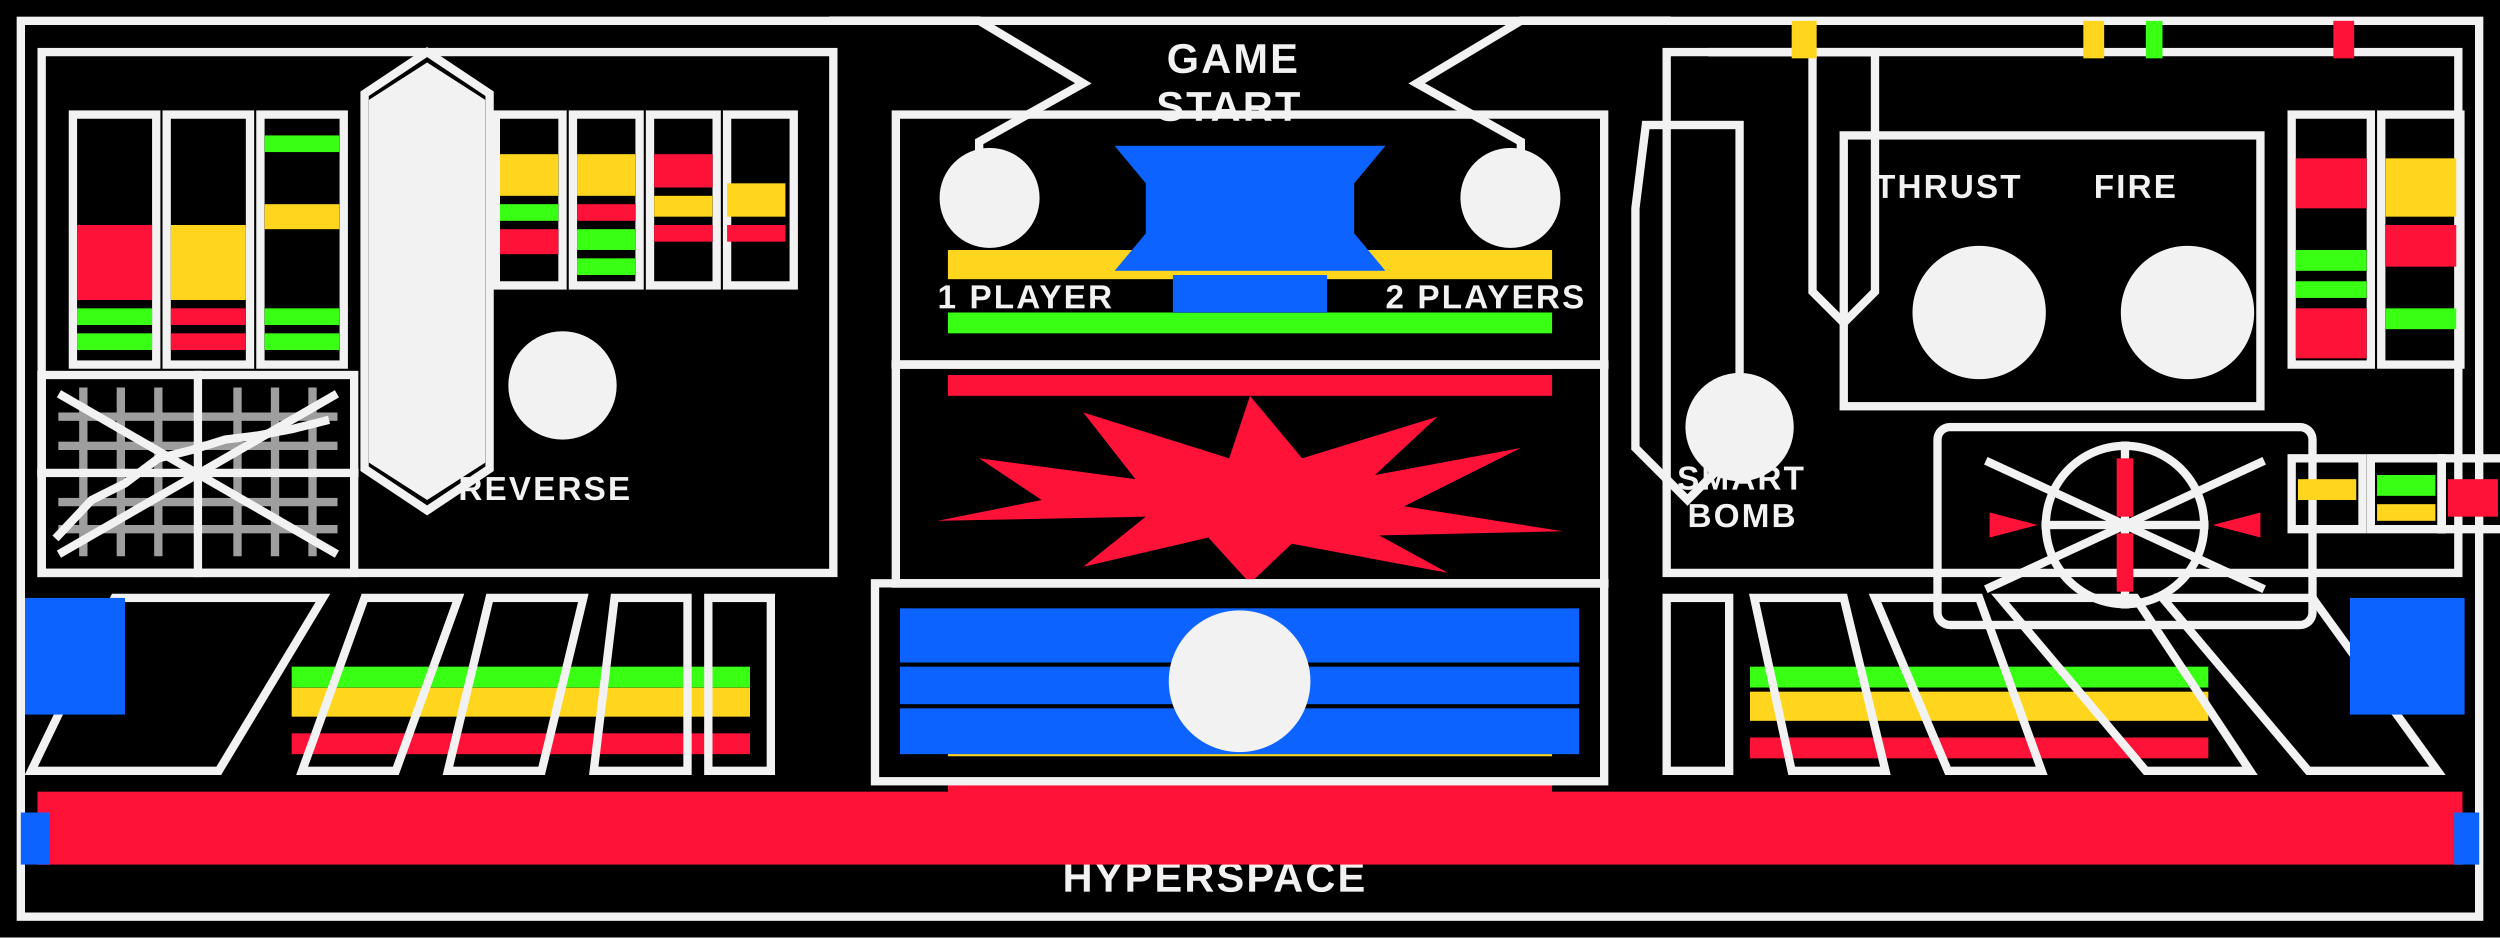
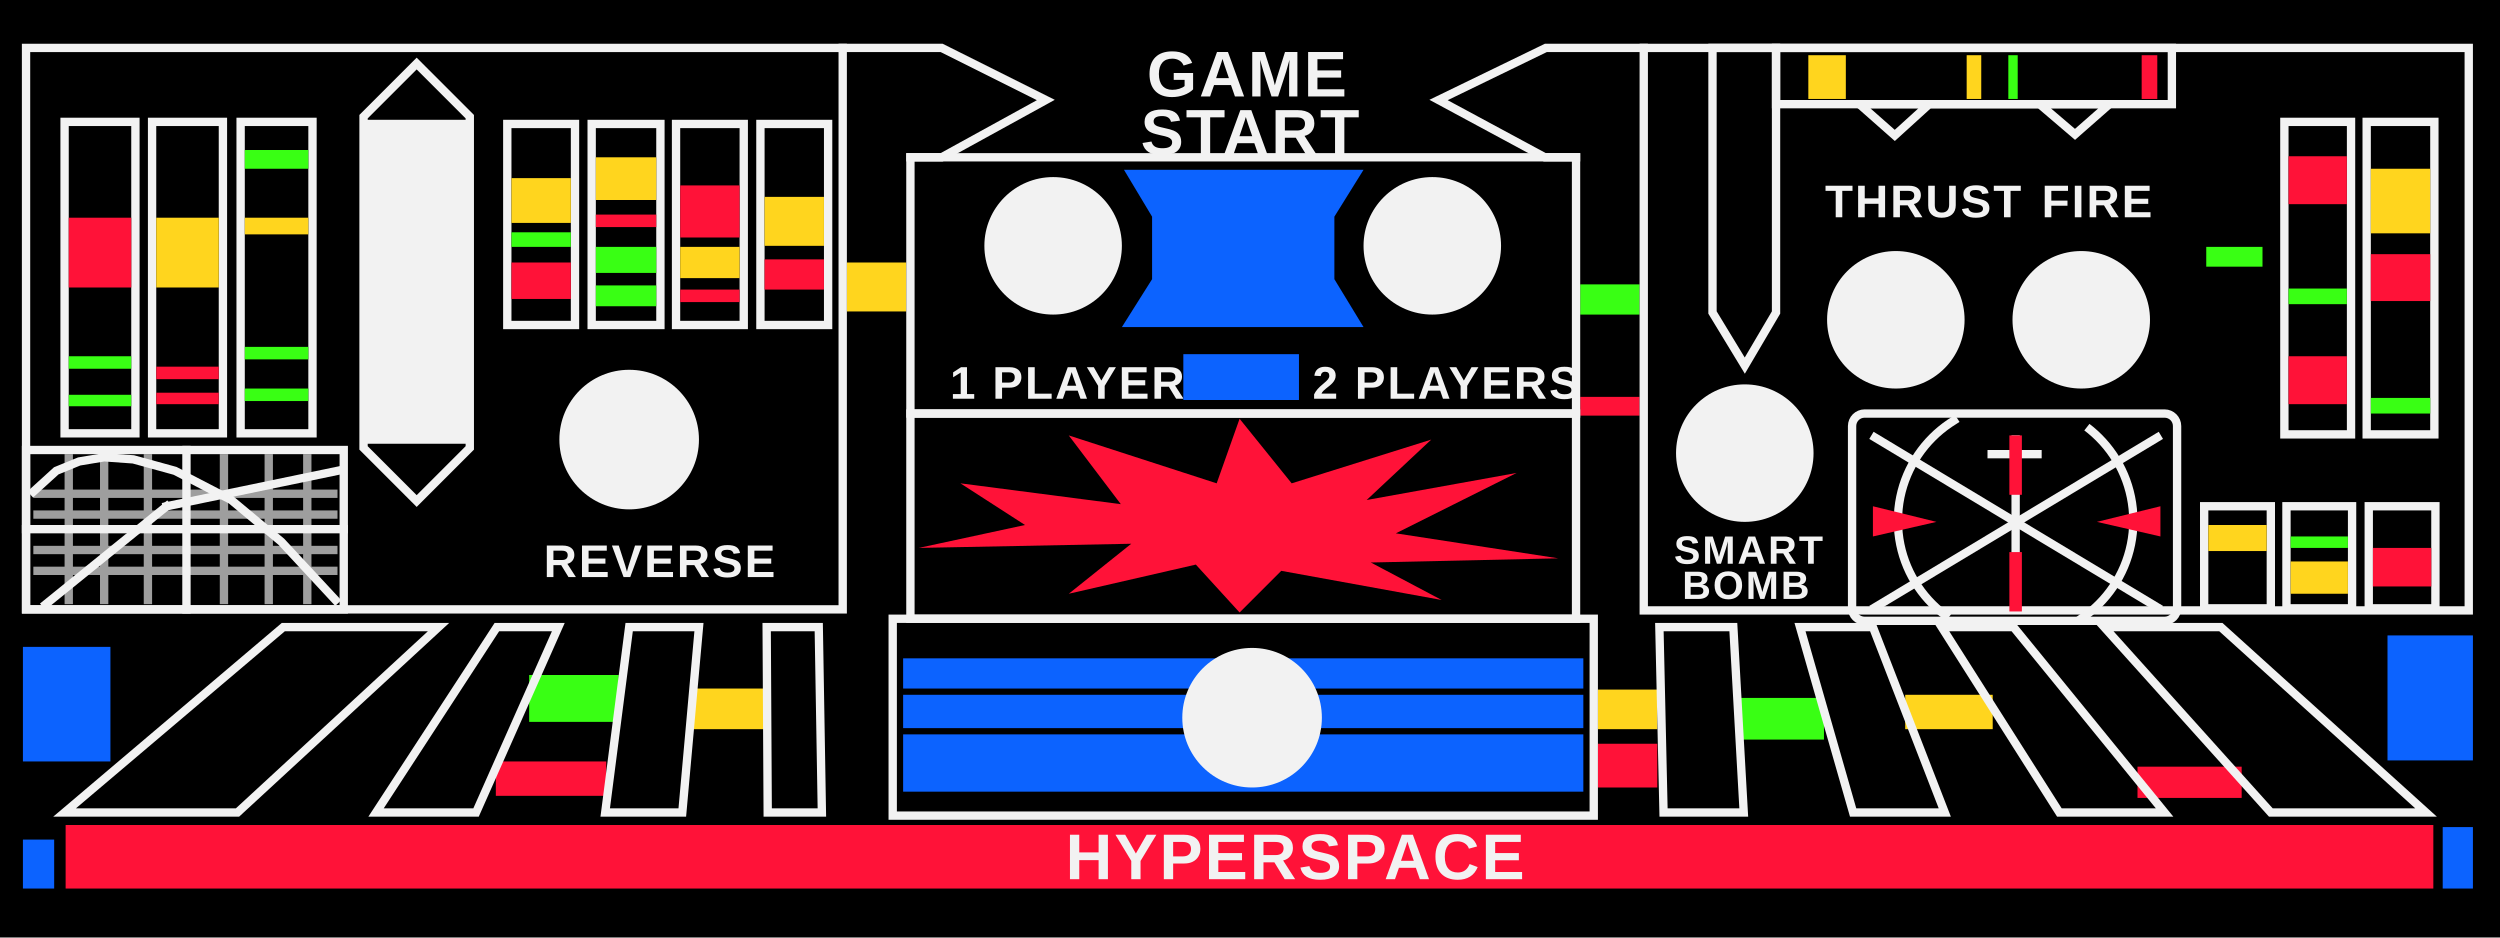
<svg xmlns="http://www.w3.org/2000/svg" width="1200" height="450" viewBox="0 0 1200 450" role="img" aria-labelledby="title desc">
  <defs>
    <style>
      .bg{fill:#000}
      .w{fill:none;stroke:#f2f2f2;stroke-width:4;stroke-linejoin:miter;stroke-linecap:square}
      .wf{fill:#f2f2f2}
      .r{fill:#ff1238}
      .y{fill:#ffd51e}
      .g{fill:#39ff14}
      .b{fill:#0c63ff}
-       .label{fill:#f2f2f2;font-family:"Arial Narrow",Arial,sans-serif;font-size:16px;font-weight:700;letter-spacing:1px}
-       .small{font-size:12px}
-       .title{font-size:20px;font-weight:900}
+       .label{fill:#f2f2f2;font-family:"Arial Narrow",Arial,sans-serif;font-size:22px;font-weight:700;letter-spacing:1px}
+       .small{font-size:19px}
+       .title{font-size:31px;font-weight:900}
      .tiny{font-size:10px}
    </style>
  </defs>
  <rect class="bg" x="0" y="0" width="1200" height="450" />
  <g id="outer-frame">
-     <rect class="w" x="10" y="10" width="1180" height="430" />
+     <rect class="w" x="12.5" y="23" width="1172.5" height="270" visibility="hidden" />
  </g>
  <g id="background-rails">
-     <rect class="y" x="455" y="120" width="290" height="14" />
-     <rect class="g" x="455" y="150" width="290" height="10" />
-     <rect class="r" x="455" y="180" width="290" height="10" />
-     <rect class="y" x="455" y="345" width="290" height="18" />
-     <rect class="r" x="455" y="375" width="290" height="20" />
-     <rect class="y" x="140" y="330" width="220" height="14" />
-     <rect class="r" x="140" y="352" width="220" height="10" />
-     <rect class="g" x="140" y="320" width="220" height="10" />
-     <rect class="y" x="840" y="332" width="220" height="14" />
-     <rect class="r" x="840" y="354" width="220" height="10" />
-     <rect class="g" x="840" y="320" width="220" height="10" />
+     <rect class="y" x="406.5" y="126" width="28.5" height="23.5" />
+     <rect class="g" x="758.5" y="136.5" width="28.5" height="14.5" />
+     <rect class="r" x="758.5" y="190.5" width="28.5" height="9" />
+     <rect class="y" x="767" y="331" width="28.5" height="19" />
+     <rect class="r" x="767" y="357" width="28.5" height="21" />
+     <rect class="y" x="333" y="330.5" width="34" height="19.5" />
+     <rect class="r" x="238" y="365.5" width="53" height="16.5" />
+     <rect class="g" x="254" y="324" width="43" height="22.5" />
+     <rect class="y" x="914.5" y="333.5" width="42" height="16.5" />
+     <rect class="r" x="1026" y="368" width="50" height="15" />
+     <rect class="g" x="835.5" y="335" width="40" height="20" />
+   </g>
+   <g id="footer-strip">
+     <rect class="r" x="31.5" y="396" width="1136.5" height="30.5" />
+     <rect class="b" x="11" y="403" width="15" height="23.5" />
+     <rect class="b" x="1172.5" y="397" width="14.5" height="29.5" />
  </g>
  <g id="left-panel">
-     <rect class="w" x="20" y="25" width="380" height="250" />
+     <rect class="w" x="12.5" y="23" width="392" height="269.5" />
    <g id="left-meters">
-       <rect class="w" x="35" y="55" width="40" height="120" />
-       <rect class="w" x="80" y="55" width="40" height="120" />
-       <rect class="w" x="125" y="55" width="40" height="120" />
-       <rect class="r" x="37" y="108" width="36" height="36" />
-       <rect class="g" x="37" y="148" width="36" height="8" />
-       <rect class="g" x="37" y="160" width="36" height="8" />
-       <rect class="y" x="82" y="108" width="36" height="36" />
-       <rect class="r" x="82" y="160" width="36" height="8" />
-       <rect class="r" x="82" y="148" width="36" height="8" />
-       <rect class="g" x="127" y="65" width="36" height="8" />
-       <rect class="y" x="127" y="98" width="36" height="12" />
-       <rect class="g" x="127" y="148" width="36" height="8" />
-       <rect class="g" x="127" y="160" width="36" height="8" />
+       <rect class="w" x="31" y="58.5" width="34" height="149.5" />
+       <rect class="w" x="73" y="58.5" width="34" height="149.5" />
+       <rect class="w" x="115.5" y="58.5" width="34.5" height="149.5" />
+       <rect class="r" x="33" y="104.5" width="30" height="33.5" />
+       <rect class="g" x="33" y="171" width="30" height="6" />
+       <rect class="g" x="33" y="189.5" width="30" height="5.5" />
+       <rect class="y" x="75" y="104.5" width="30" height="33.5" />
+       <rect class="r" x="75" y="188.5" width="30" height="5.5" />
+       <rect class="r" x="75" y="176" width="30" height="6" />
+       <rect class="g" x="117.5" y="72" width="30.5" height="9" />
+       <rect class="y" x="117.5" y="104.5" width="30.5" height="8" />
+       <rect class="g" x="117.5" y="166.5" width="30.5" height="6" />
+       <rect class="g" x="117.5" y="186.5" width="30.5" height="6" />
    </g>
    <g id="left-arrow-indicator">
-       <polygon class="w" points="175,45 205,25 235,45 235,225 205,245 175,225" />
-       <polygon class="wf" points="177,48 205,30 233,48 233,222 205,240 177,222" />
+       <polygon class="w" points="174.5,56 200,30.5 225.5,56 225.5,215 200,240.5 174.5,215" />
+       <polygon class="wf" points="174.5,57.5 225.5,57.5 225.5,213 174.5,213" />
    </g>
    <g id="left-small-meters">
-       <rect class="w" x="275" y="55" width="32" height="82" />
-       <rect class="w" x="312" y="55" width="32" height="82" />
-       <rect class="w" x="349" y="55" width="32" height="82" />
+       <rect class="w" x="284" y="59.5" width="33" height="96.5" />
+       <rect class="w" x="324.5" y="59.5" width="32.5" height="96.5" />
+       <rect class="w" x="365" y="59.5" width="32.5" height="96.5" />
      <rect class="w" x="386" y="55" width="0" height="0" visibility="hidden" />
      <rect class="w" x="275" y="55" width="0" height="0" visibility="hidden" />
      <rect class="w" x="386" y="55" width="0" height="0" visibility="hidden" />
-       <rect class="w" x="238" y="55" width="32" height="82" />
-       <rect class="y" x="240" y="74" width="28" height="20" />
-       <rect class="g" x="240" y="98" width="28" height="8" />
-       <rect class="r" x="240" y="110" width="28" height="12" />
-       <rect class="y" x="277" y="74" width="28" height="20" />
-       <rect class="r" x="277" y="98" width="28" height="8" />
-       <rect class="g" x="277" y="110" width="28" height="10" />
-       <rect class="g" x="277" y="124" width="28" height="8" />
-       <rect class="r" x="314" y="74" width="28" height="16" />
-       <rect class="y" x="314" y="94" width="28" height="10" />
-       <rect class="r" x="314" y="108" width="28" height="8" />
-       <rect class="y" x="349" y="88" width="28" height="16" />
-       <rect class="r" x="349" y="108" width="28" height="8" />
+       <rect class="w" x="243.5" y="59.5" width="32.5" height="96.5" />
+       <rect class="y" x="245.5" y="85.5" width="28.5" height="21.5" />
+       <rect class="g" x="245.5" y="111.5" width="28.5" height="7" />
+       <rect class="r" x="245.5" y="126" width="28.5" height="17.5" />
+       <rect class="y" x="286" y="75.5" width="29" height="20.5" />
+       <rect class="r" x="286" y="103" width="29" height="6" />
+       <rect class="g" x="286" y="118.5" width="29" height="12.5" />
+       <rect class="g" x="286" y="137" width="29" height="10" />
+       <rect class="r" x="326.5" y="89" width="28.5" height="25" />
+       <rect class="y" x="326.5" y="118.5" width="28.5" height="15" />
+       <rect class="r" x="326.5" y="139" width="28.5" height="6" />
+       <rect class="y" x="367" y="94.5" width="28.5" height="23.5" />
+       <rect class="r" x="367" y="124.5" width="28.5" height="14.5" />
    </g>
    <g id="reverse-button">
-       <circle class="wf" cx="270" cy="185" r="26" />
-       <text class="label" x="220" y="240">REVERSE</text>
+       <circle class="wf" cx="302" cy="211" r="33.5" />
+       <text class="label" x="261" y="277" textLength="91" lengthAdjust="spacingAndGlyphs">REVERSE</text>
    </g>
    <g id="left-radar">
-       <rect class="w" x="20" y="180" width="150" height="95" />
-       <line class="w" x1="30" y1="265" x2="160" y2="190" />
-       <line class="w" x1="30" y1="190" x2="160" y2="265" />
-       <line class="w" x1="95" y1="180" x2="95" y2="275" />
-       <line class="w" x1="20" y1="227" x2="170" y2="227" />
-       <polyline class="w" points="28,257 44,240 60,232 76,220 92,216 108,211 124,209 140,206 156,202" />
+       <rect class="w" x="12.5" y="216" width="152.5" height="76.5" />
+       <line class="w" x1="22" y1="290" x2="80" y2="243" />
+       <line class="w" x1="80" y1="243" x2="162" y2="226" />
+       <line class="w" x1="89.5" y1="216" x2="89.5" y2="292.5" />
+       <line class="w" x1="12.5" y1="254" x2="165" y2="254" />
+       <polyline class="w" points="16,236 27,226 38,221.5 50,219.5 64,220.5 84,226 111,240 135,260 161,288" />
      <g opacity="0.65">
-         <line class="w" x1="30" y1="200" x2="160" y2="200" />
-         <line class="w" x1="30" y1="214" x2="160" y2="214" />
-         <line class="w" x1="30" y1="241" x2="160" y2="241" />
-         <line class="w" x1="30" y1="254" x2="160" y2="254" />
-         <line class="w" x1="40" y1="188" x2="40" y2="265" />
-         <line class="w" x1="58" y1="188" x2="58" y2="265" />
-         <line class="w" x1="76" y1="188" x2="76" y2="265" />
-         <line class="w" x1="114" y1="188" x2="114" y2="265" />
-         <line class="w" x1="132" y1="188" x2="132" y2="265" />
-         <line class="w" x1="150" y1="188" x2="150" y2="265" />
+         <line class="w" x1="18" y1="237" x2="160" y2="237" />
+         <line class="w" x1="18" y1="247" x2="160" y2="247" />
+         <line class="w" x1="18" y1="264" x2="160" y2="264" />
+         <line class="w" x1="18" y1="274" x2="160" y2="274" />
+         <line class="w" x1="33" y1="220" x2="33" y2="288" />
+         <line class="w" x1="50" y1="220" x2="50" y2="288" />
+         <line class="w" x1="71" y1="220" x2="71" y2="288" />
+         <line class="w" x1="107.5" y1="220" x2="107.5" y2="288" />
+         <line class="w" x1="129" y1="220" x2="129" y2="288" />
+         <line class="w" x1="147.5" y1="220" x2="147.5" y2="288" />
      </g>
    </g>
  </g>
  <g id="center-panel">
-     <polyline class="w" points="400,10 470,10 520,40 470,68 470,90" />
-     <polyline class="w" points="800,10 730,10 680,40 730,68 730,90" />
+     <polyline class="w" points="404.5,23 452,23 502,48 452,75.5 437,75.5" />
+     <polyline class="w" points="789,23 742,23 690.5,48 741.5,75.5 756.5,75.5" />
    <g id="start-panel">
-       <rect class="w" x="430" y="55" width="340" height="120" />
-       <text class="label title" x="560" y="35">GAME</text>
-       <text class="label title" x="555" y="58">START</text>
-       <circle class="wf" cx="475" cy="95" r="24" />
-       <circle class="wf" cx="725" cy="95" r="24" />
-       <path d="M535,70 L665,70 L650,88 L650,112 L665,130 L535,130 L550,112 L550,88 Z" fill="#0c63ff" />
-       <text class="label" x="450" y="148">1 PLAYER</text>
-       <text class="label" x="665" y="148">2 PLAYERS</text>
-       <rect class="b" x="563" y="132" width="74" height="18" />
+       <rect class="w" x="437" y="75.5" width="319.5" height="123" />
+       <text class="label title" x="550.5" y="46.3" textLength="89" lengthAdjust="spacingAndGlyphs">GAME</text>
+       <text class="label title" x="547.5" y="74.2" textLength="96" lengthAdjust="spacingAndGlyphs">START</text>
+       <circle class="wf" cx="505.5" cy="118" r="33" />
+       <circle class="wf" cx="687.5" cy="118" r="33" />
+       <path d="M539.5,81.5 L654.5,81.5 L640.5,104 L640.5,134 L654.5,157 L538.5,157 L553,134 L553,104 Z" fill="#0c63ff" />
+       <text class="label" x="456" y="191.4" textLength="102" lengthAdjust="spacingAndGlyphs">1 PLAYER</text>
+       <text class="label" x="630" y="191.4" textLength="117" lengthAdjust="spacingAndGlyphs">2 PLAYERS</text>
+       <rect class="b" x="568" y="170" width="55.5" height="22" />
    </g>
    <g id="explosion-panel">
-       <rect class="w" x="430" y="175" width="340" height="105" />
-       <polygon class="r" points="450,250 500,240 470,220 545,230 520,198 590,220 600,190 625,220 690,200 660,228 730,215 674,243 750,255 662,257 695,275 620,261 600,280 580,258 520,272 550,248" />
+       <rect class="w" x="437" y="198.5" width="319.5" height="98.5" />
+       <polygon class="r" points="441,263 492,252 461,232 538,242 513,209 584,232 595,201 620,232 687,211 656,240 728,227 670,256 748,268 658,270 692,288 615,274 595,294 574,271 513,285 543,261" />
    </g>
    <g id="hyperspace-panel">
-       <rect class="w" x="420" y="280" width="350" height="95" />
-       <rect class="b" x="432" y="292" width="326" height="26" />
-       <rect class="b" x="432" y="320" width="326" height="18" />
-       <rect class="b" x="432" y="340" width="326" height="22" />
-       <circle class="wf" cx="595" cy="327" r="34" />
-       <text class="label title" x="510" y="428">HYPERSPACE</text>
+       <rect class="w" x="428.5" y="297" width="336.5" height="94.5" />
+       <rect class="b" x="433.5" y="316" width="326.5" height="14.5" />
+       <rect class="b" x="433.5" y="333.5" width="326.5" height="16" />
+       <rect class="b" x="433.5" y="352.5" width="326.5" height="27.5" />
+       <circle class="wf" cx="601" cy="344.5" r="33.5" />
+       <text class="label title" x="511.5" y="422" textLength="180" lengthAdjust="spacingAndGlyphs">HYPERSPACE</text>
    </g>
  </g>
  <g id="right-panel">
-     <rect class="w" x="800" y="25" width="380" height="250" />
+     <rect class="w" x="789" y="23" width="396" height="270" />
    <polyline class="w" points="820,20 910,20 910,140 885,170 860,140 860,95 820,20" visibility="hidden" />
-     <polygon class="w" points="820,25 900,25 900,140 885,155 870,140 870,25" fill="none" />
-     <polygon class="w" points="790,60 835,60 835,215 810,240 785,215 785,100" fill="none" />
-     <rect class="y" x="860" y="10" width="12" height="18" />
-     <rect class="y" x="1000" y="10" width="10" height="18" />
-     <rect class="g" x="1030" y="10" width="8" height="18" />
-     <rect class="r" x="1120" y="10" width="10" height="18" />
+     <polygon class="w" points="822,23 852.5,23 852.5,150 837.5,175.5 822,150 822,23" fill="none" />
+     <polygon class="w" points="892.5,50 909.5,65 926,50 979,50 996,64.5 1012.5,50" fill="none" />
+     <rect class="y" x="868" y="26.5" width="18" height="21" />
+     <rect class="y" x="944" y="26.5" width="7" height="21" />
+     <rect class="g" x="964" y="26.5" width="4.5" height="21" />
+     <rect class="r" x="1028" y="26.5" width="7.5" height="21" />
    <g id="thrust-fire-controls">
-       <rect class="w" x="885" y="65" width="200" height="130" />
-       <text class="label" x="900" y="95">THRUST</text>
-       <text class="label" x="1005" y="95">FIRE</text>
-       <circle class="wf" cx="950" cy="150" r="32" />
-       <circle class="wf" cx="1050" cy="150" r="32" />
+       <rect class="w" x="852.5" y="23" width="190" height="27" />
+       <text class="label" x="876" y="104.3" textLength="73" lengthAdjust="spacingAndGlyphs">THRUST</text>
+       <text class="label" x="980" y="104.3" textLength="42" lengthAdjust="spacingAndGlyphs">FIRE</text>
+       <circle class="wf" cx="910" cy="153.5" r="33" />
+       <circle class="wf" cx="999" cy="153.5" r="33" />
    </g>
    <g id="right-meters">
-       <rect class="w" x="1100" y="55" width="38" height="120" />
-       <rect class="w" x="1143" y="55" width="38" height="120" />
-       <rect class="r" x="1102" y="76" width="34" height="24" />
-       <rect class="g" x="1102" y="120" width="34" height="10" />
-       <rect class="g" x="1102" y="135" width="34" height="8" />
-       <rect class="r" x="1102" y="148" width="34" height="24" />
-       <rect class="y" x="1145" y="76" width="34" height="28" />
-       <rect class="r" x="1145" y="108" width="34" height="20" />
-       <rect class="g" x="1145" y="148" width="34" height="10" />
+       <rect class="w" x="1096.5" y="58.5" width="32" height="150" />
+       <rect class="w" x="1136" y="58.5" width="32.5" height="150" />
+       <rect class="r" x="1098.5" y="75" width="28" height="23" />
+       <rect class="g" x="1059" y="118.5" width="27" height="9.5" />
+       <rect class="g" x="1098.5" y="138.5" width="28" height="7.5" />
+       <rect class="r" x="1098.5" y="171" width="28" height="23" />
+       <rect class="y" x="1138" y="81" width="28.5" height="31" />
+       <rect class="r" x="1138" y="122" width="28.5" height="22.5" />
+       <rect class="g" x="1138" y="191" width="28.5" height="7.5" />
    </g>
    <g id="smart-bomb-control">
-       <circle class="wf" cx="835" cy="205" r="26" />
-       <text class="label" x="805" y="235">SMART</text>
-       <text class="label" x="810" y="253">BOMB</text>
+       <circle class="wf" cx="837.5" cy="217.5" r="33" />
+       <text class="label small" x="803.5" y="270.6" textLength="67" lengthAdjust="spacingAndGlyphs">SMART</text>
+       <text class="label small" x="807.5" y="287.5" textLength="57.5" lengthAdjust="spacingAndGlyphs">BOMB</text>
    </g>
    <g id="crosshair-display">
-       <rect class="w" x="930" y="205" width="180" height="95" rx="6" />
-       <circle class="w" cx="1020" cy="252" r="38" />
-       <line class="w" x1="1020" y1="214" x2="1020" y2="290" />
-       <line class="w" x1="982" y1="252" x2="1058" y2="252" />
-       <line class="w" x1="955" y1="222" x2="1085" y2="282" />
-       <line class="w" x1="1085" y1="222" x2="955" y2="282" />
-       <polygon class="r" points="978,252 955,246 955,258" />
-       <polygon class="r" points="1062,252 1085,246 1085,258" />
-       <rect class="r" x="1016" y="220" width="8" height="28" />
-       <rect class="r" x="1016" y="256" width="8" height="28" />
+       <rect class="w" x="889" y="198.5" width="156" height="99.5" rx="6" />
+       <circle class="w" cx="967.5" cy="250" r="56.5" pathLength="360" stroke-dasharray="55 70 110 70 55" />
+       <line class="w" x1="967.5" y1="211" x2="967.5" y2="291" />
+       <line class="w" x1="956" y1="218" x2="978" y2="218" />
+       <line class="w" x1="900" y1="210" x2="1035.5" y2="291.5" />
+       <line class="w" x1="1035.5" y1="210" x2="900" y2="291.5" />
+       <polygon class="r" points="929.5,250.5 899,243 899,257.5" />
+       <polygon class="r" points="1006.5,250.5 1037,243 1037,257.5" />
+       <rect class="r" x="964.5" y="209" width="6" height="28.5" />
+       <rect class="r" x="964.5" y="265" width="6" height="28.5" />
    </g>
    <g id="lower-right-indicators">
-       <rect class="w" x="1100" y="220" width="34" height="34" />
-       <rect class="w" x="1138" y="220" width="34" height="34" />
+       <rect class="w" x="1058" y="243" width="32" height="49" />
+       <rect class="w" x="1097.5" y="243" width="31.5" height="49" />
      <rect class="w" x="1176" y="220" width="4" height="34" visibility="hidden" />
-       <rect class="w" x="1176" y="220" width="34" height="34" transform="translate(-4,0)" />
-       <rect class="y" x="1103" y="230" width="28" height="10" />
-       <rect class="g" x="1141" y="228" width="28" height="10" />
-       <rect class="y" x="1141" y="242" width="28" height="8" />
-       <rect class="r" x="1175" y="230" width="24" height="18" />
+       <rect class="w" x="1141" y="243" width="32" height="49" transform="translate(-4,0)" />
+       <rect class="y" x="1060" y="252" width="28" height="12.5" />
+       <rect class="g" x="1099.5" y="257.5" width="27.5" height="5.5" />
+       <rect class="y" x="1099.5" y="269.5" width="27.5" height="15.5" />
+       <rect class="r" x="1139" y="263" width="28" height="18.5" />
    </g>
  </g>
  <g id="lower-control-strips">
-     <polygon class="w" points="55,287 155,287 105,370 15,370" />
-     <polygon class="w" points="175,287 220,287 190,370 145,370" />
-     <polygon class="w" points="235,287 280,287 260,370 215,370" />
-     <polygon class="w" points="295,287 330,287 330,370 285,370" />
-     <polygon class="w" points="340,287 370,287 370,370 340,370" />
-     <polygon class="w" points="800,287 830,287 830,370 800,370" />
-     <polygon class="w" points="842,287 885,287 905,370 860,370" />
-     <polygon class="w" points="900,287 950,287 980,370 935,370" />
-     <polygon class="w" points="960,287 1025,287 1080,370 1030,370" />
-     <polygon class="w" points="1038,287 1110,287 1170,370 1108,370" />
-     <rect class="b" x="12" y="287" width="48" height="56" />
-     <rect class="b" x="1128" y="287" width="55" height="56" />
-   </g>
-   <g id="footer-strip">
-     <rect class="r" x="18" y="380" width="1164" height="35" />
-     <rect class="b" x="10" y="390" width="14" height="25" />
-     <rect class="b" x="1178" y="390" width="12" height="25" />
+     <polygon class="w" points="136,301 210.5,301 114,390 31,390" />
+     <polygon class="w" points="175,287 220,287 190,370 145,370" visibility="hidden" />
+     <polygon class="w" points="238.5,301 268,301 228.5,390 180.5,390" />
+     <polygon class="w" points="302,301 335.5,301 327.5,390 290.5,390" />
+     <polygon class="w" points="368,301 393,301 394.5,390 368.5,390" />
+     <polygon class="w" points="796.5,301 832,301 837,390 798.5,390" />
+     <polygon class="w" points="864,301 899,301 933.5,390 889.5,390" />
+     <polygon class="w" points="932,301 966.5,301 1039,390 988.5,390" />
+     <polygon class="w" points="960,287 1025,287 1080,370 1030,370" visibility="hidden" />
+     <polygon class="w" points="1010,301 1066,301 1164.5,390 1090,390" />
+     <rect class="b" x="11" y="310.5" width="42" height="55" />
+     <rect class="b" x="1146" y="305" width="41" height="60" />
  </g>
</svg>
